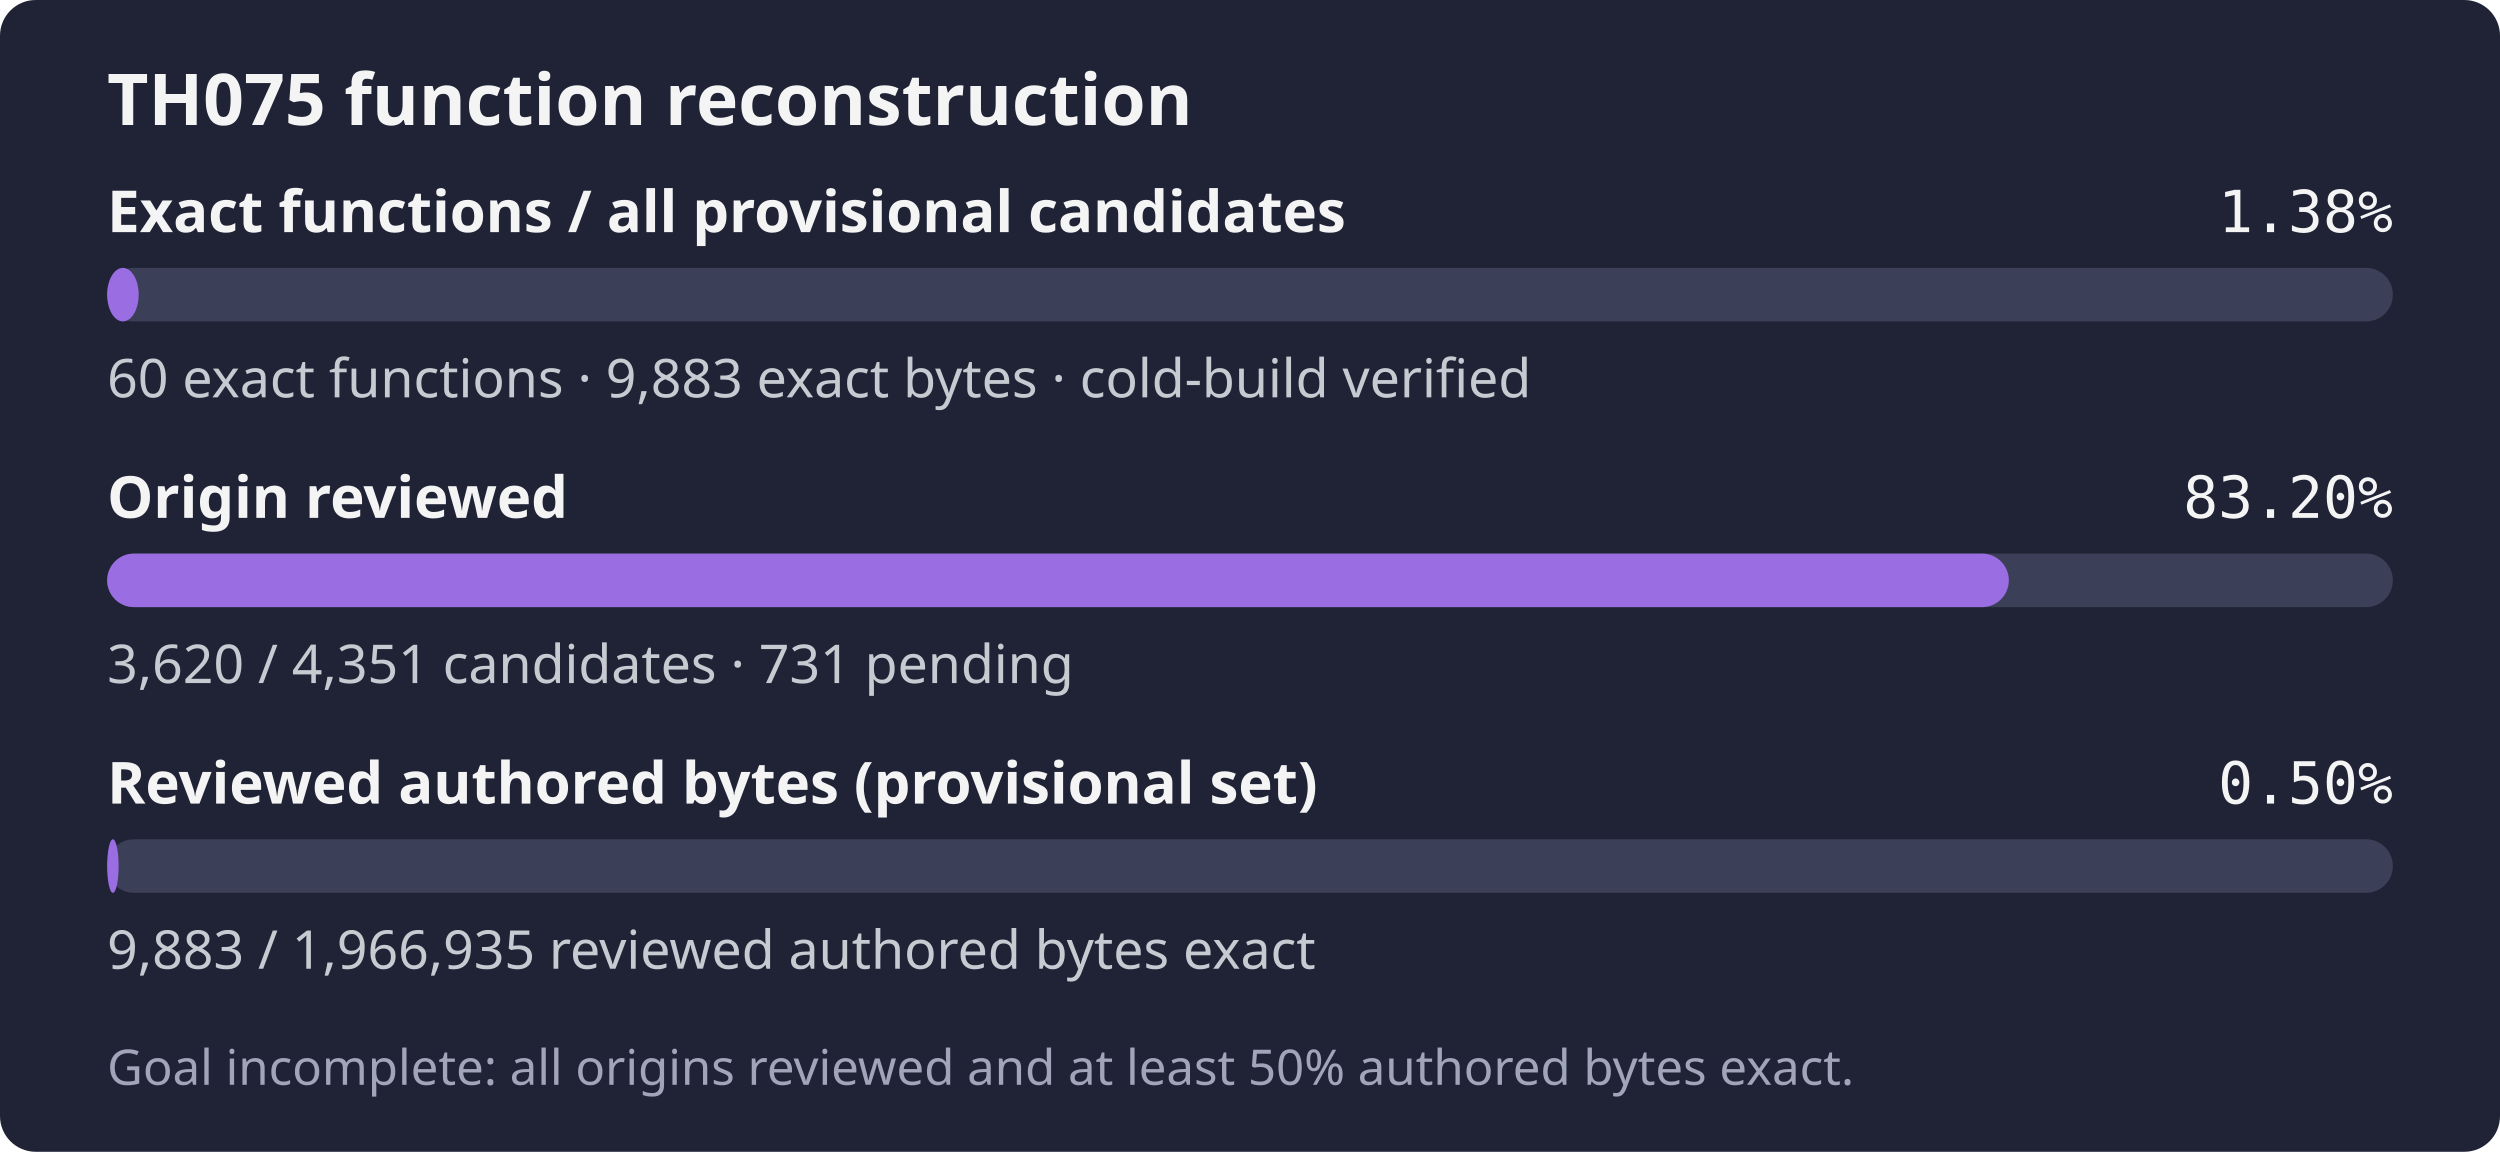
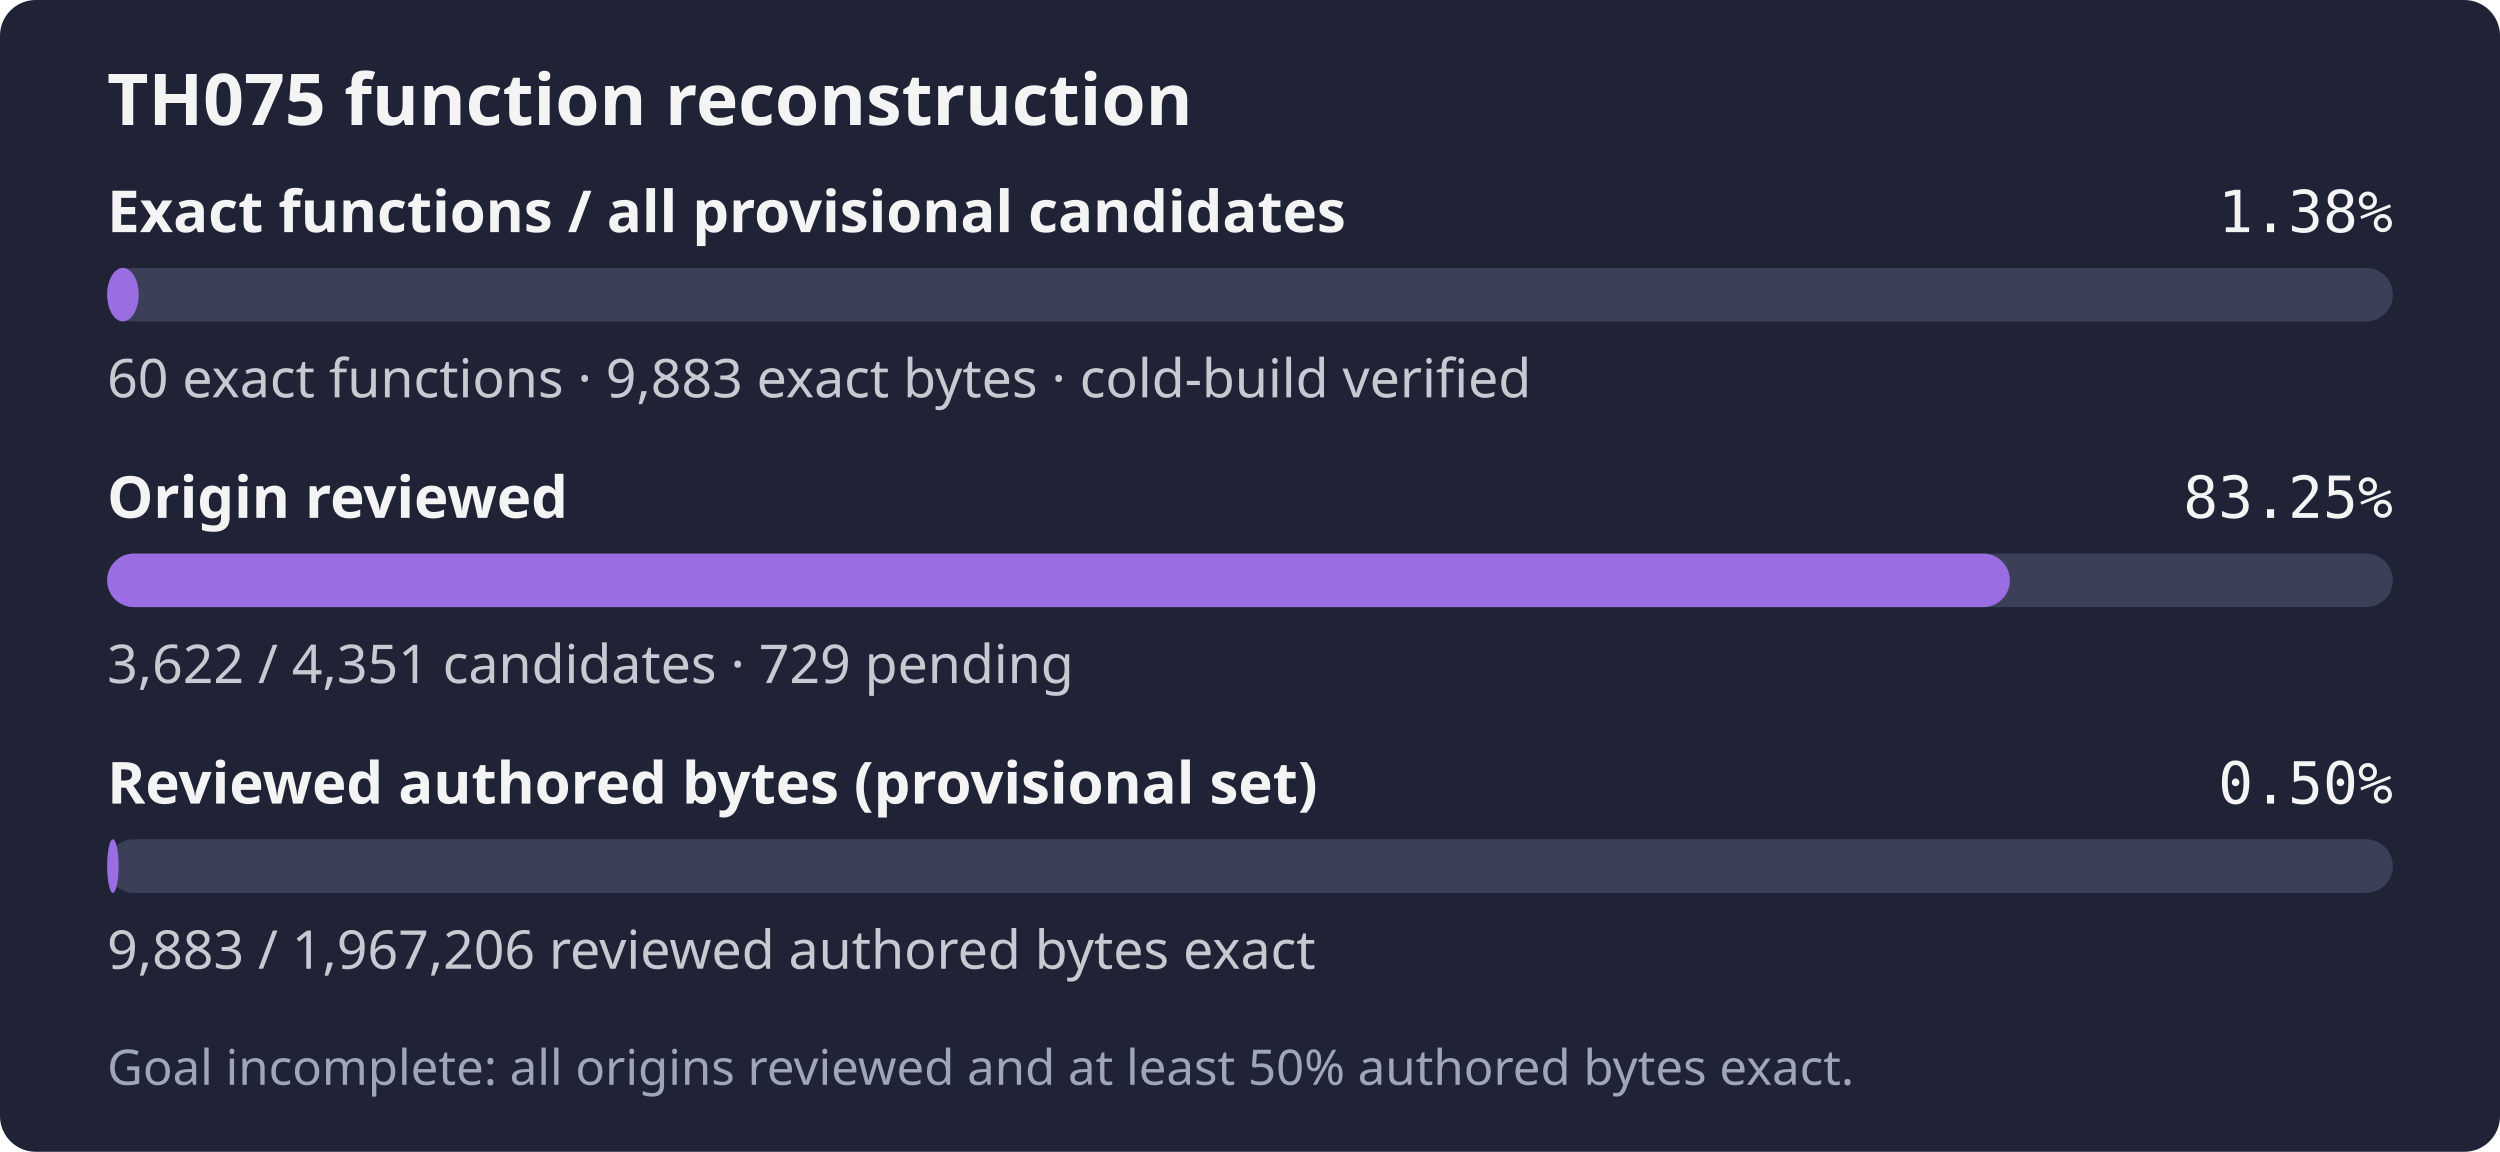
- <svg xmlns="http://www.w3.org/2000/svg" width="560" height="258" role="img" aria-label="TH075: 60 exact functions, 9,883 exact bytes; 3,620 of 4,351 candidates reviewed; Goal incomplete: all origins reviewed and at least 50% authored bytes exact.">
+ <svg xmlns="http://www.w3.org/2000/svg" width="560" height="258" role="img" aria-label="TH075: 60 exact functions, 9,883 exact bytes; 3,622 of 4,351 candidates reviewed; Goal incomplete: all origins reviewed and at least 50% authored bytes exact.">
  <rect width="560" height="258" rx="8" fill="#1f2335" />
  <text x="24" y="28" fill="#f4f4f5" font-family="sans-serif" font-size="16" font-weight="600">TH075 function reconstruction</text>
  <text x="24" y="52" fill="#f4f4f5" font-family="sans-serif" font-size="13" font-weight="600">Exact functions / all provisional candidates</text>
  <text x="536" y="52" fill="#f4f4f5" text-anchor="end" font-family="monospace" font-size="13">1.38%</text>
  <rect x="24" y="60" width="512" height="12" rx="6" fill="#3b4058" />
  <rect x="24" y="60" width="7.06" height="12" rx="6" fill="#9b6de3" />
  <text x="24" y="89" fill="#c8cad2" font-family="sans-serif" font-size="12">60 exact functions · 9,883 exact bytes · cold-build verified</text>
  <text x="24" y="116" fill="#f4f4f5" font-family="sans-serif" font-size="13" font-weight="600">Origin reviewed</text>
-   <text x="536" y="116" fill="#f4f4f5" text-anchor="end" font-family="monospace" font-size="13">83.20%</text>
+   <text x="536" y="116" fill="#f4f4f5" text-anchor="end" font-family="monospace" font-size="13">83.25%</text>
  <rect x="24" y="124" width="512" height="12" rx="6" fill="#3b4058" />
-   <rect x="24" y="124" width="425.98" height="12" rx="6" fill="#9b6de3" />
-   <text x="24" y="153" fill="#c8cad2" font-family="sans-serif" font-size="12">3,620 / 4,351 candidates · 731 pending</text>
+   <rect x="24" y="124" width="426.22" height="12" rx="6" fill="#9b6de3" />
+   <text x="24" y="153" fill="#c8cad2" font-family="sans-serif" font-size="12">3,622 / 4,351 candidates · 729 pending</text>
  <text x="24" y="180" fill="#f4f4f5" font-family="sans-serif" font-size="13" font-weight="600">Reviewed authored bytes (provisional set)</text>
  <text x="536" y="180" fill="#f4f4f5" text-anchor="end" font-family="monospace" font-size="13">0.50%</text>
  <rect x="24" y="188" width="512" height="12" rx="6" fill="#3b4058" />
  <rect x="24" y="188" width="2.57" height="12" rx="6" fill="#9b6de3" />
-   <text x="24" y="217" fill="#c8cad2" font-family="sans-serif" font-size="12">9,883 / 1,966,935 reviewed authored bytes exact</text>
+   <text x="24" y="217" fill="#c8cad2" font-family="sans-serif" font-size="12">9,883 / 1,967,206 reviewed authored bytes exact</text>
  <text x="24" y="243" fill="#a0a5ba" font-family="sans-serif" font-size="11">Goal incomplete: all origins reviewed and at least 50% authored bytes exact.</text>
</svg>
